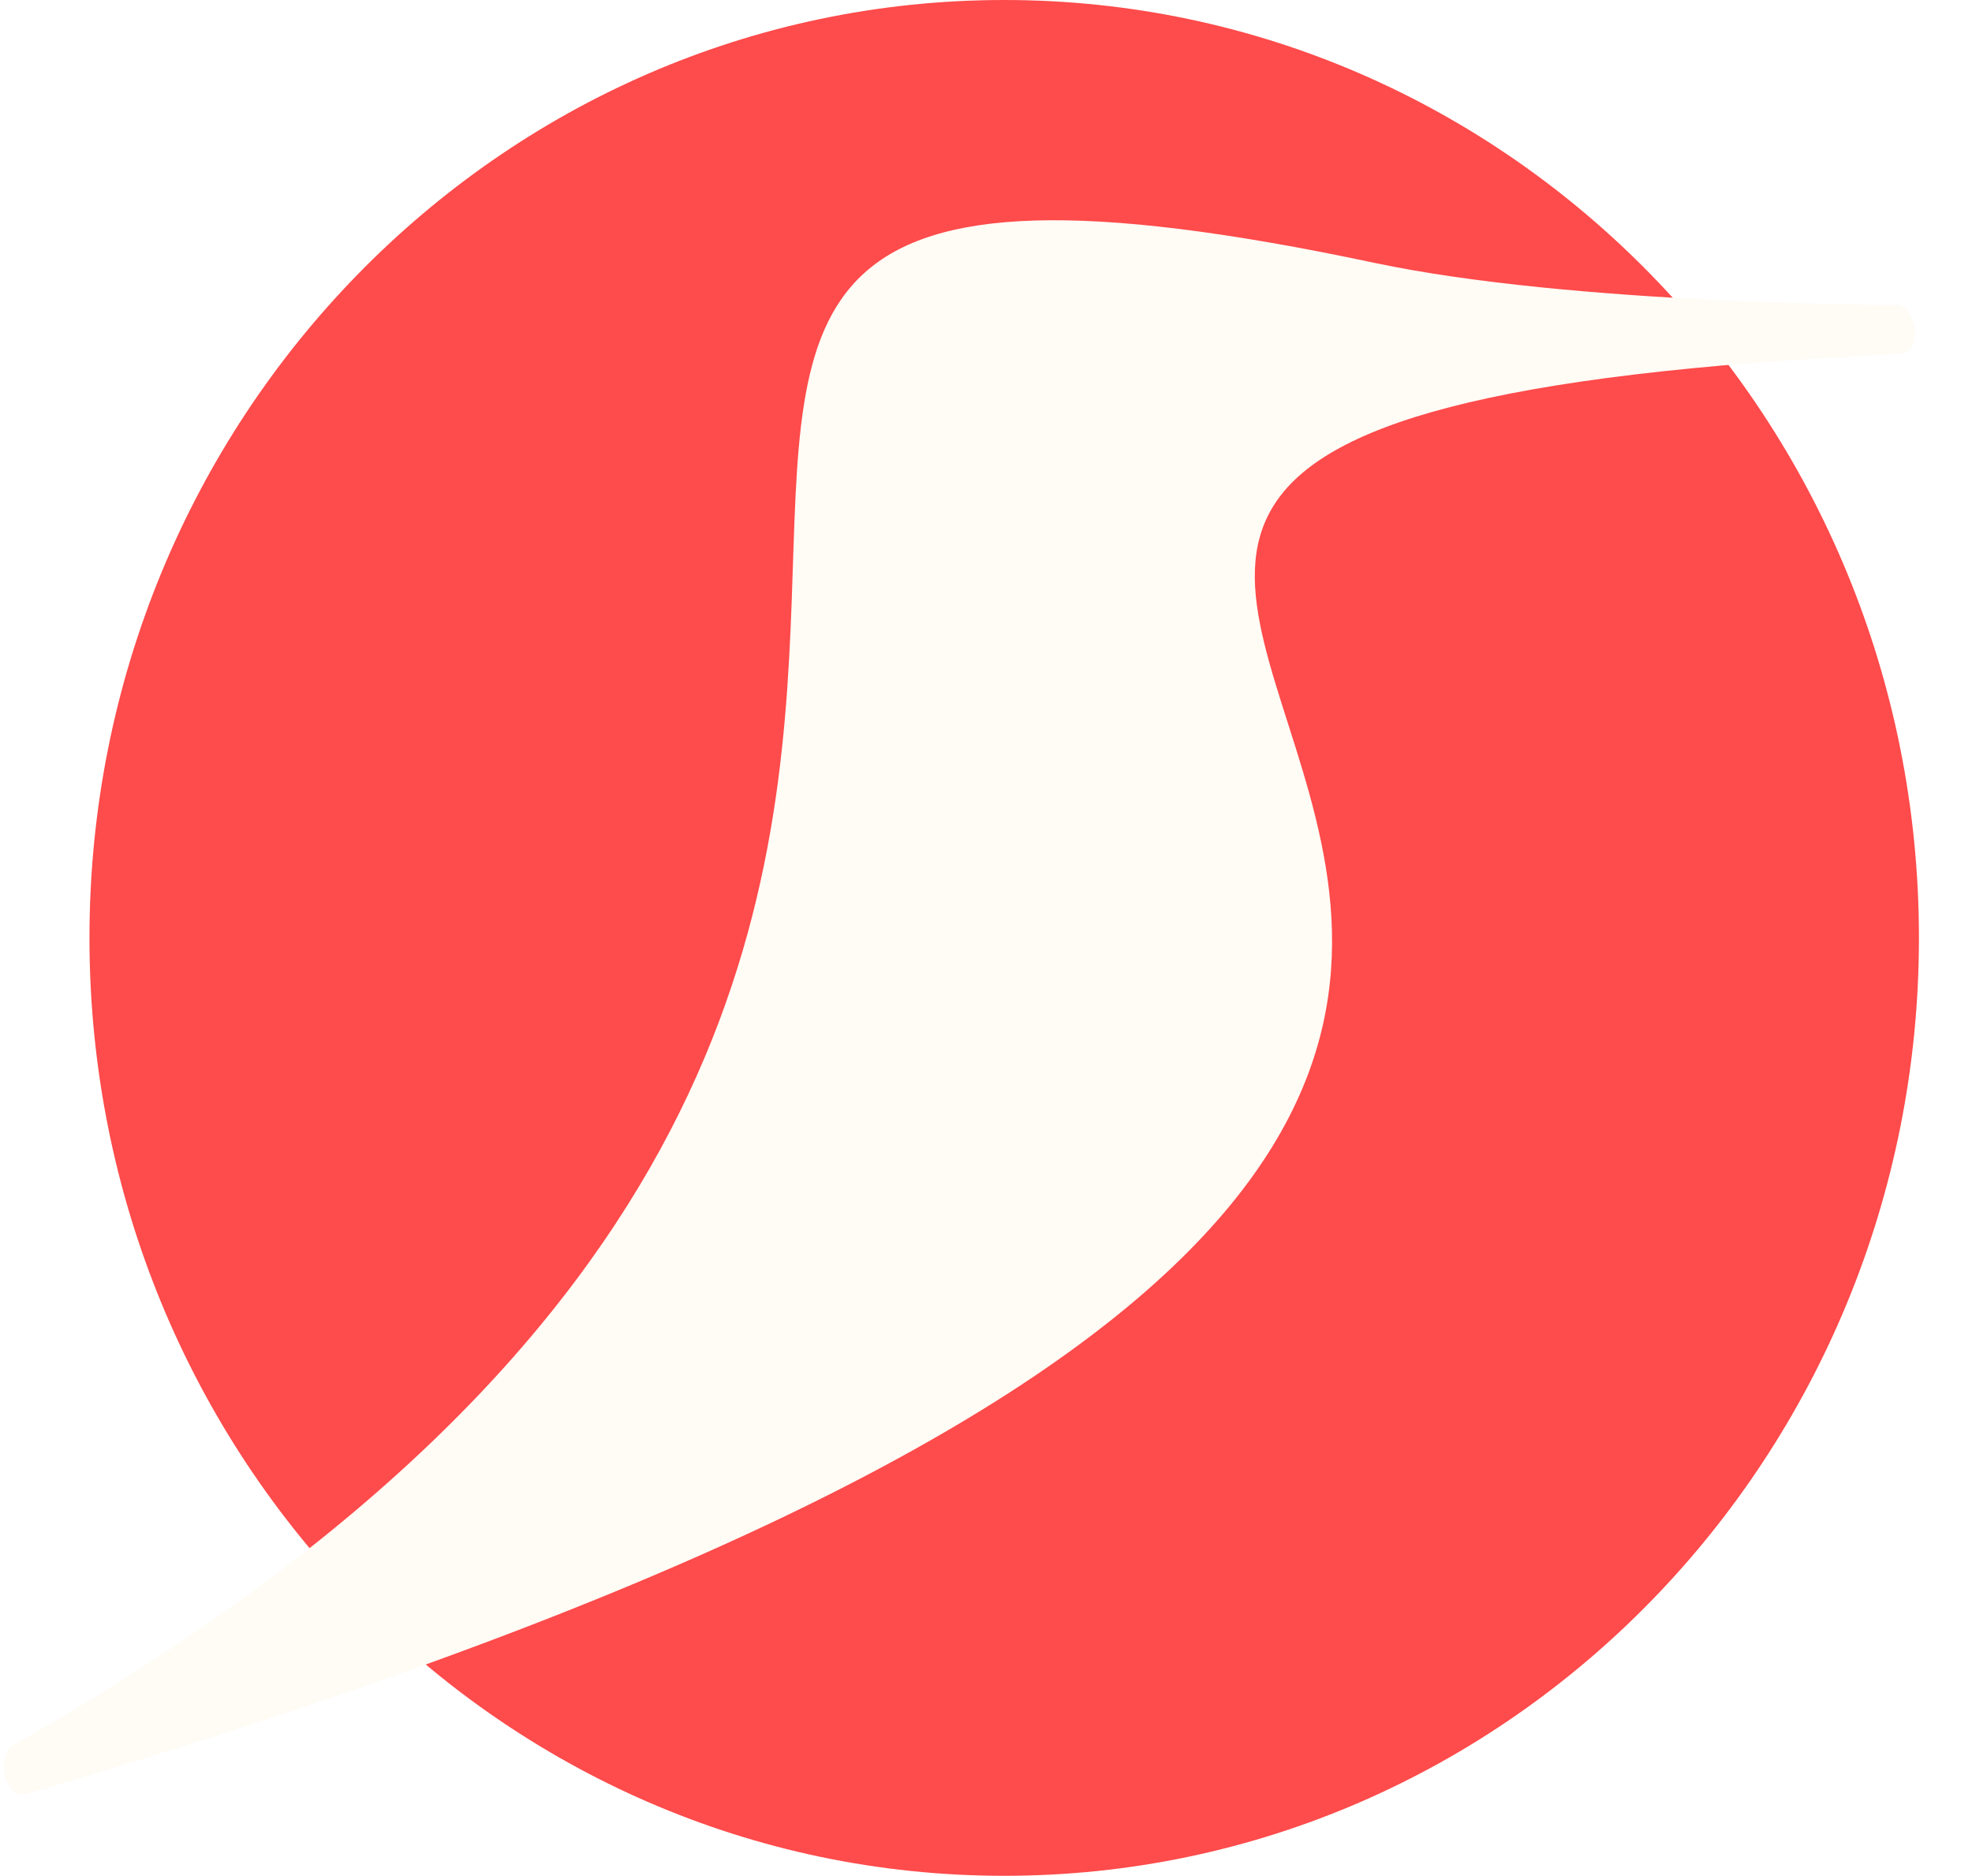
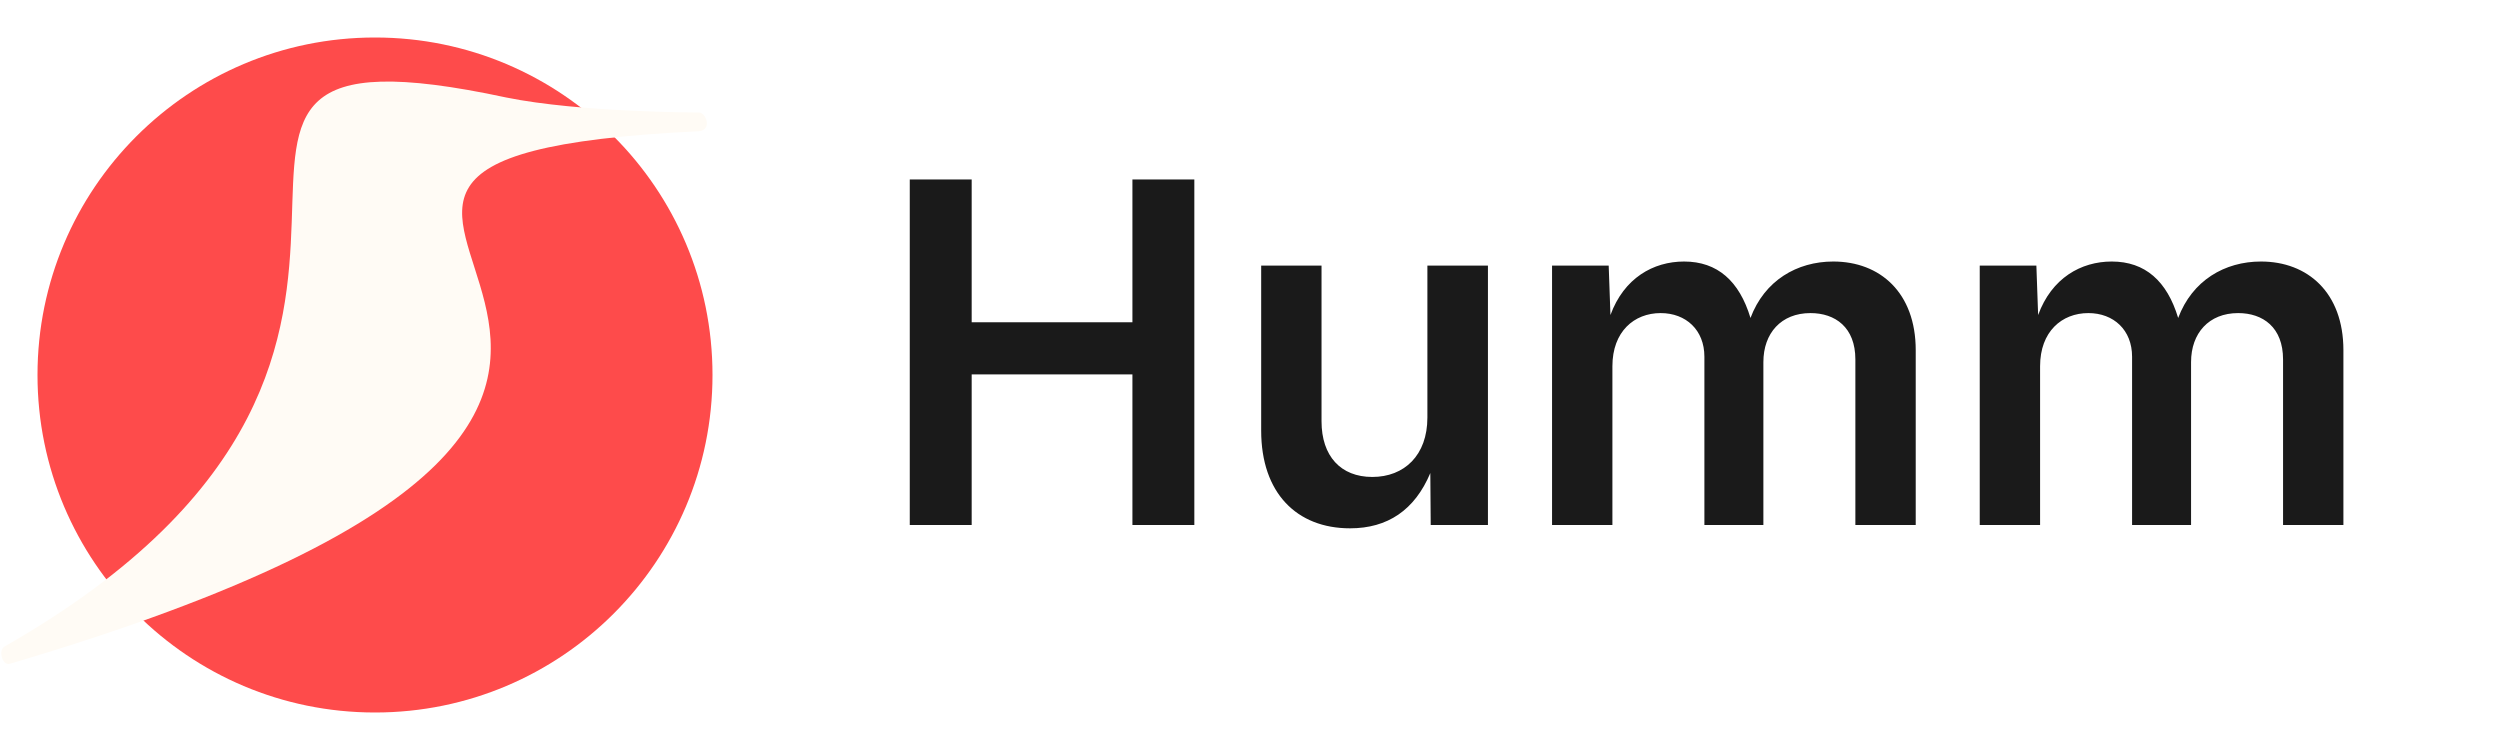
- <svg xmlns="http://www.w3.org/2000/svg" width="409" height="389" viewBox="0 0 409 389" fill="none">
-   <ellipse cx="208.276" cy="194.5" rx="189.72" ry="194.5" fill="#FE4B4B" />
-   <path d="M284.994 54.495C326.489 63.296 393.616 63.241 393.616 63.241C396.946 63.241 399.59 73.119 393.616 73.402C51.424 89.608 543.253 214.361 5.426 372.02C1.139 373.277 -1.168 364.15 3.093 361.728C302.775 191.403 39.069 2.337 284.994 54.495Z" fill="#FFFBF5" />
+ <svg xmlns="http://www.w3.org/2000/svg" width="200" height="60" viewBox="0 0 200 60" fill="none">
+   <ellipse cx="30" cy="30" rx="27" ry="27" fill="#FE4B4B" />
+   <path d="M40.5 7.8C46.4 9 55.9 9 55.9 9C56.5 9 57 10.4 55.9 10.5C7.3 12.8 77.2 30.5 0.8 53.1C0.2 53.3 -0.2 52 0.4 51.7C43.1 27.3 5.5 0.3 40.5 7.8Z" fill="#FFFBF5" />
+   <text x="70" y="42" font-family="system-ui, -apple-system, sans-serif" font-size="38" font-weight="600" fill="#1a1a1a">Humm</text>
</svg>
